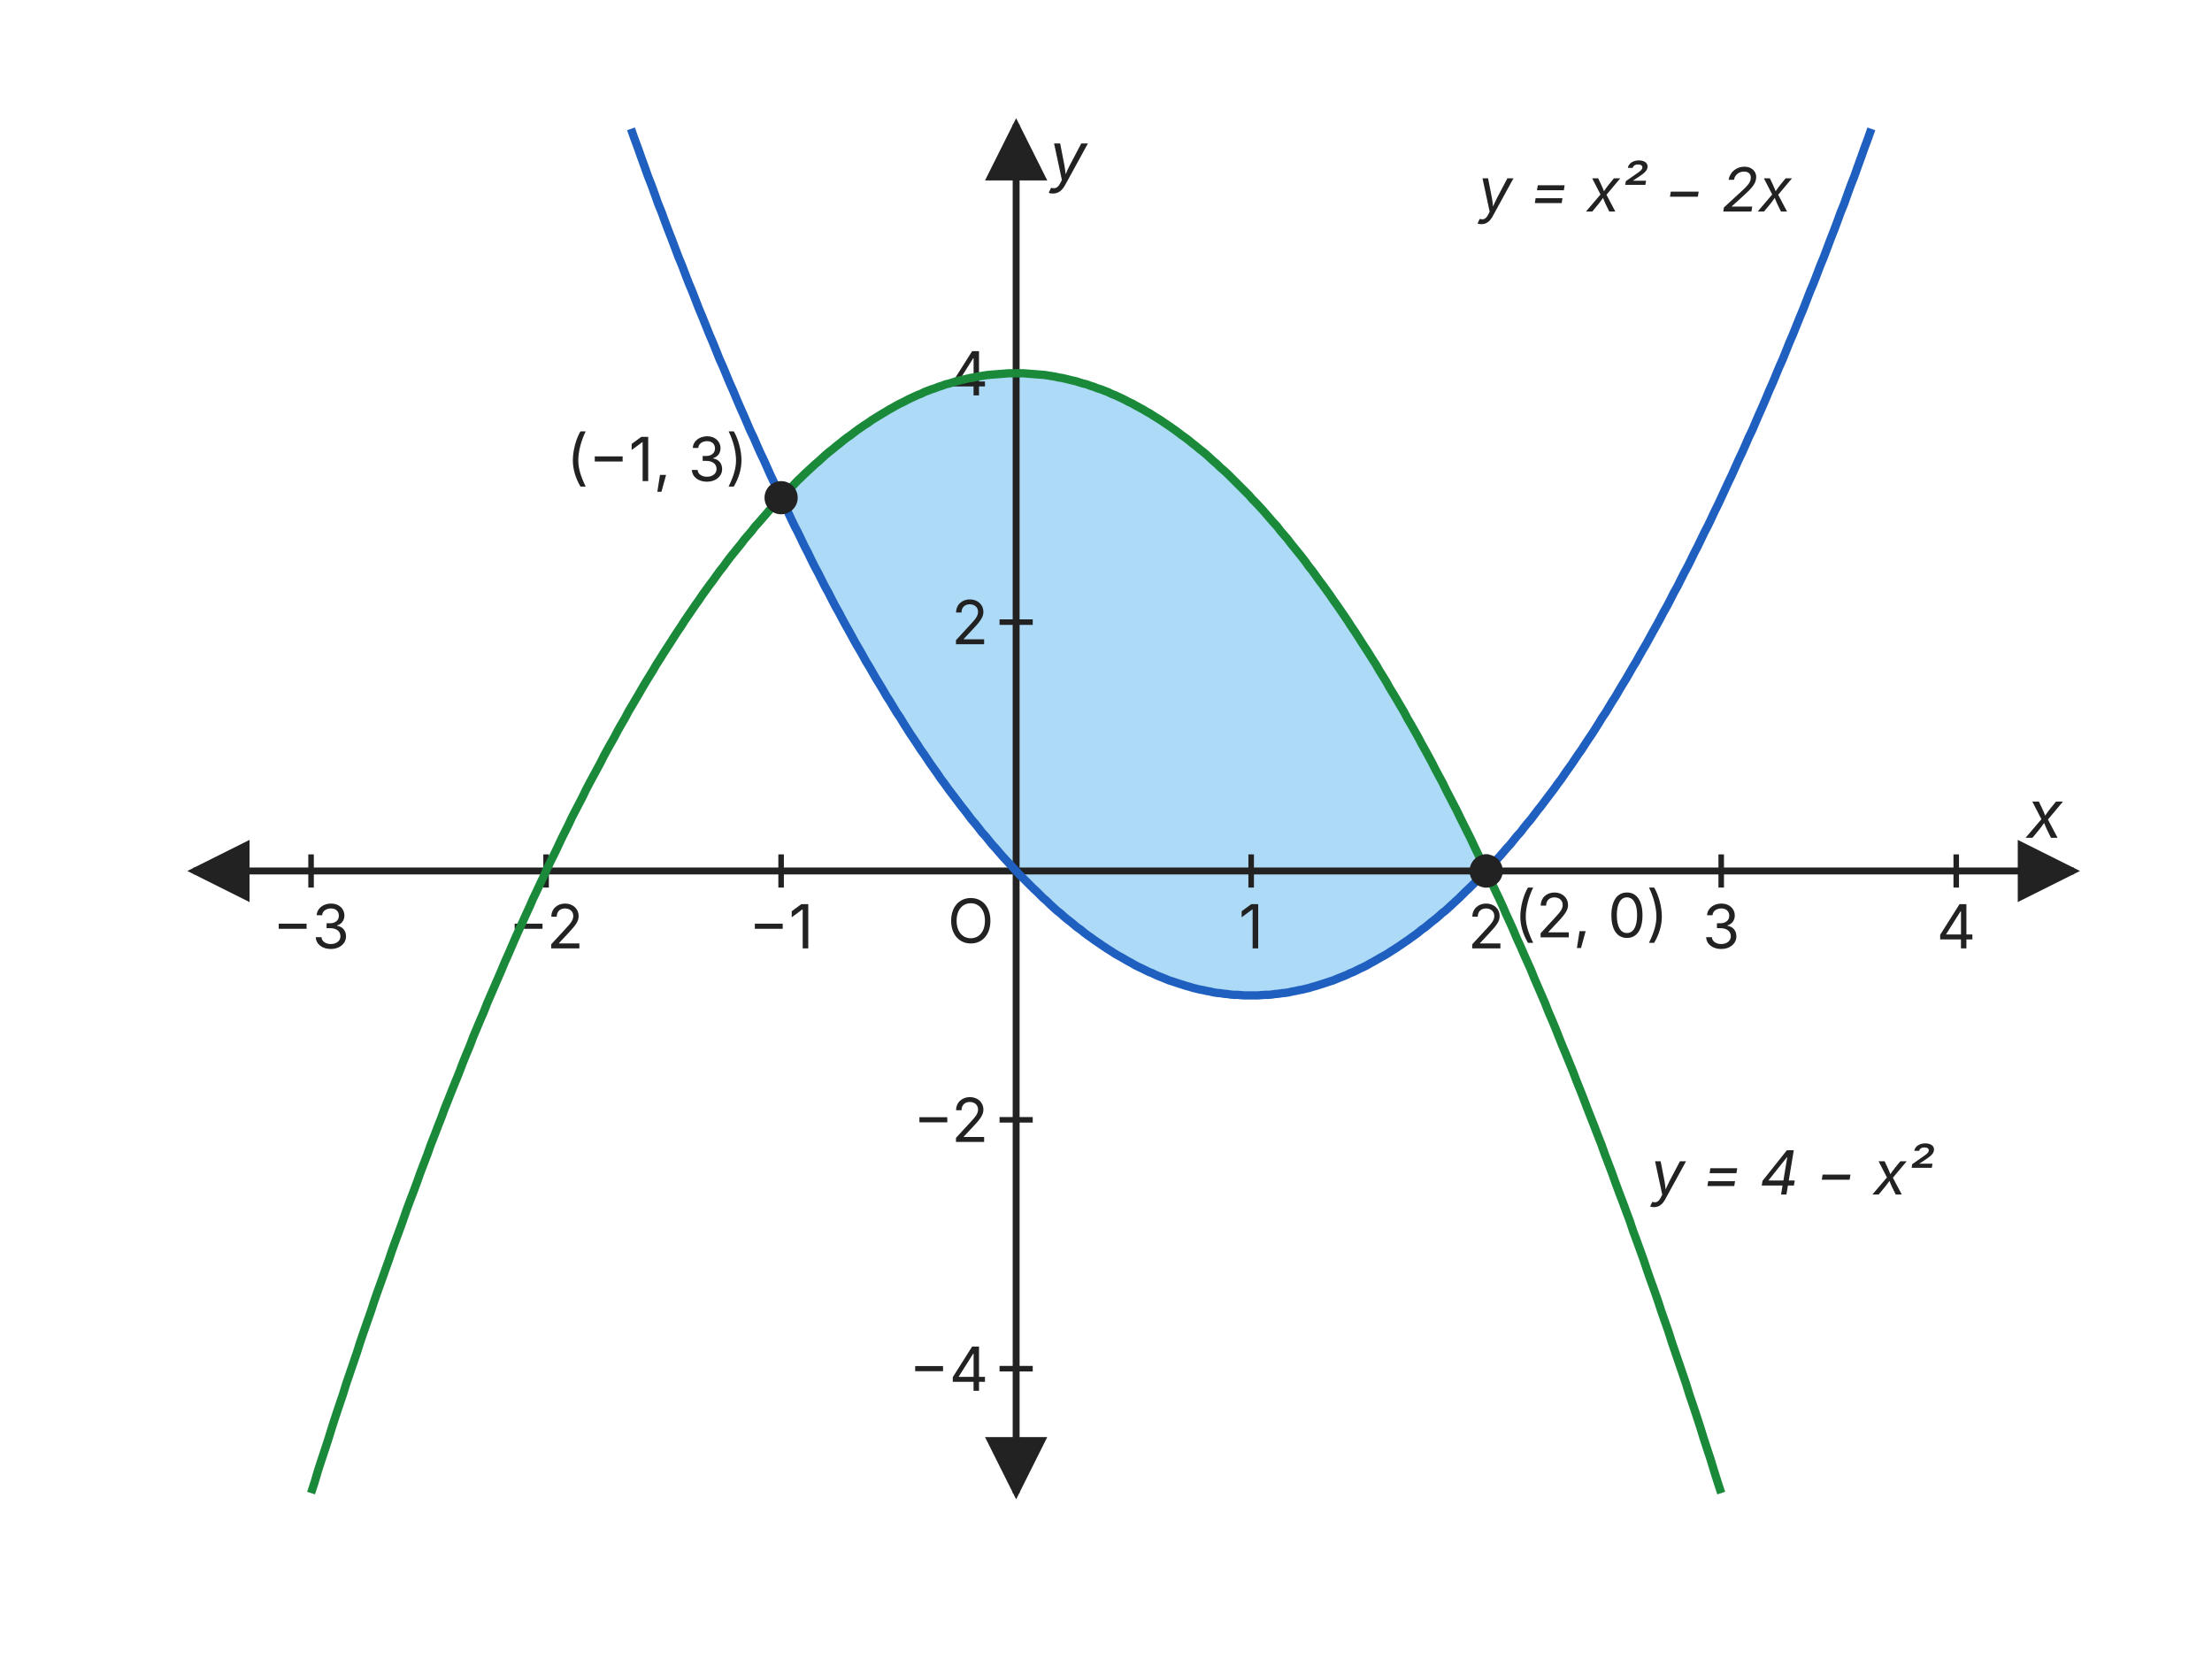
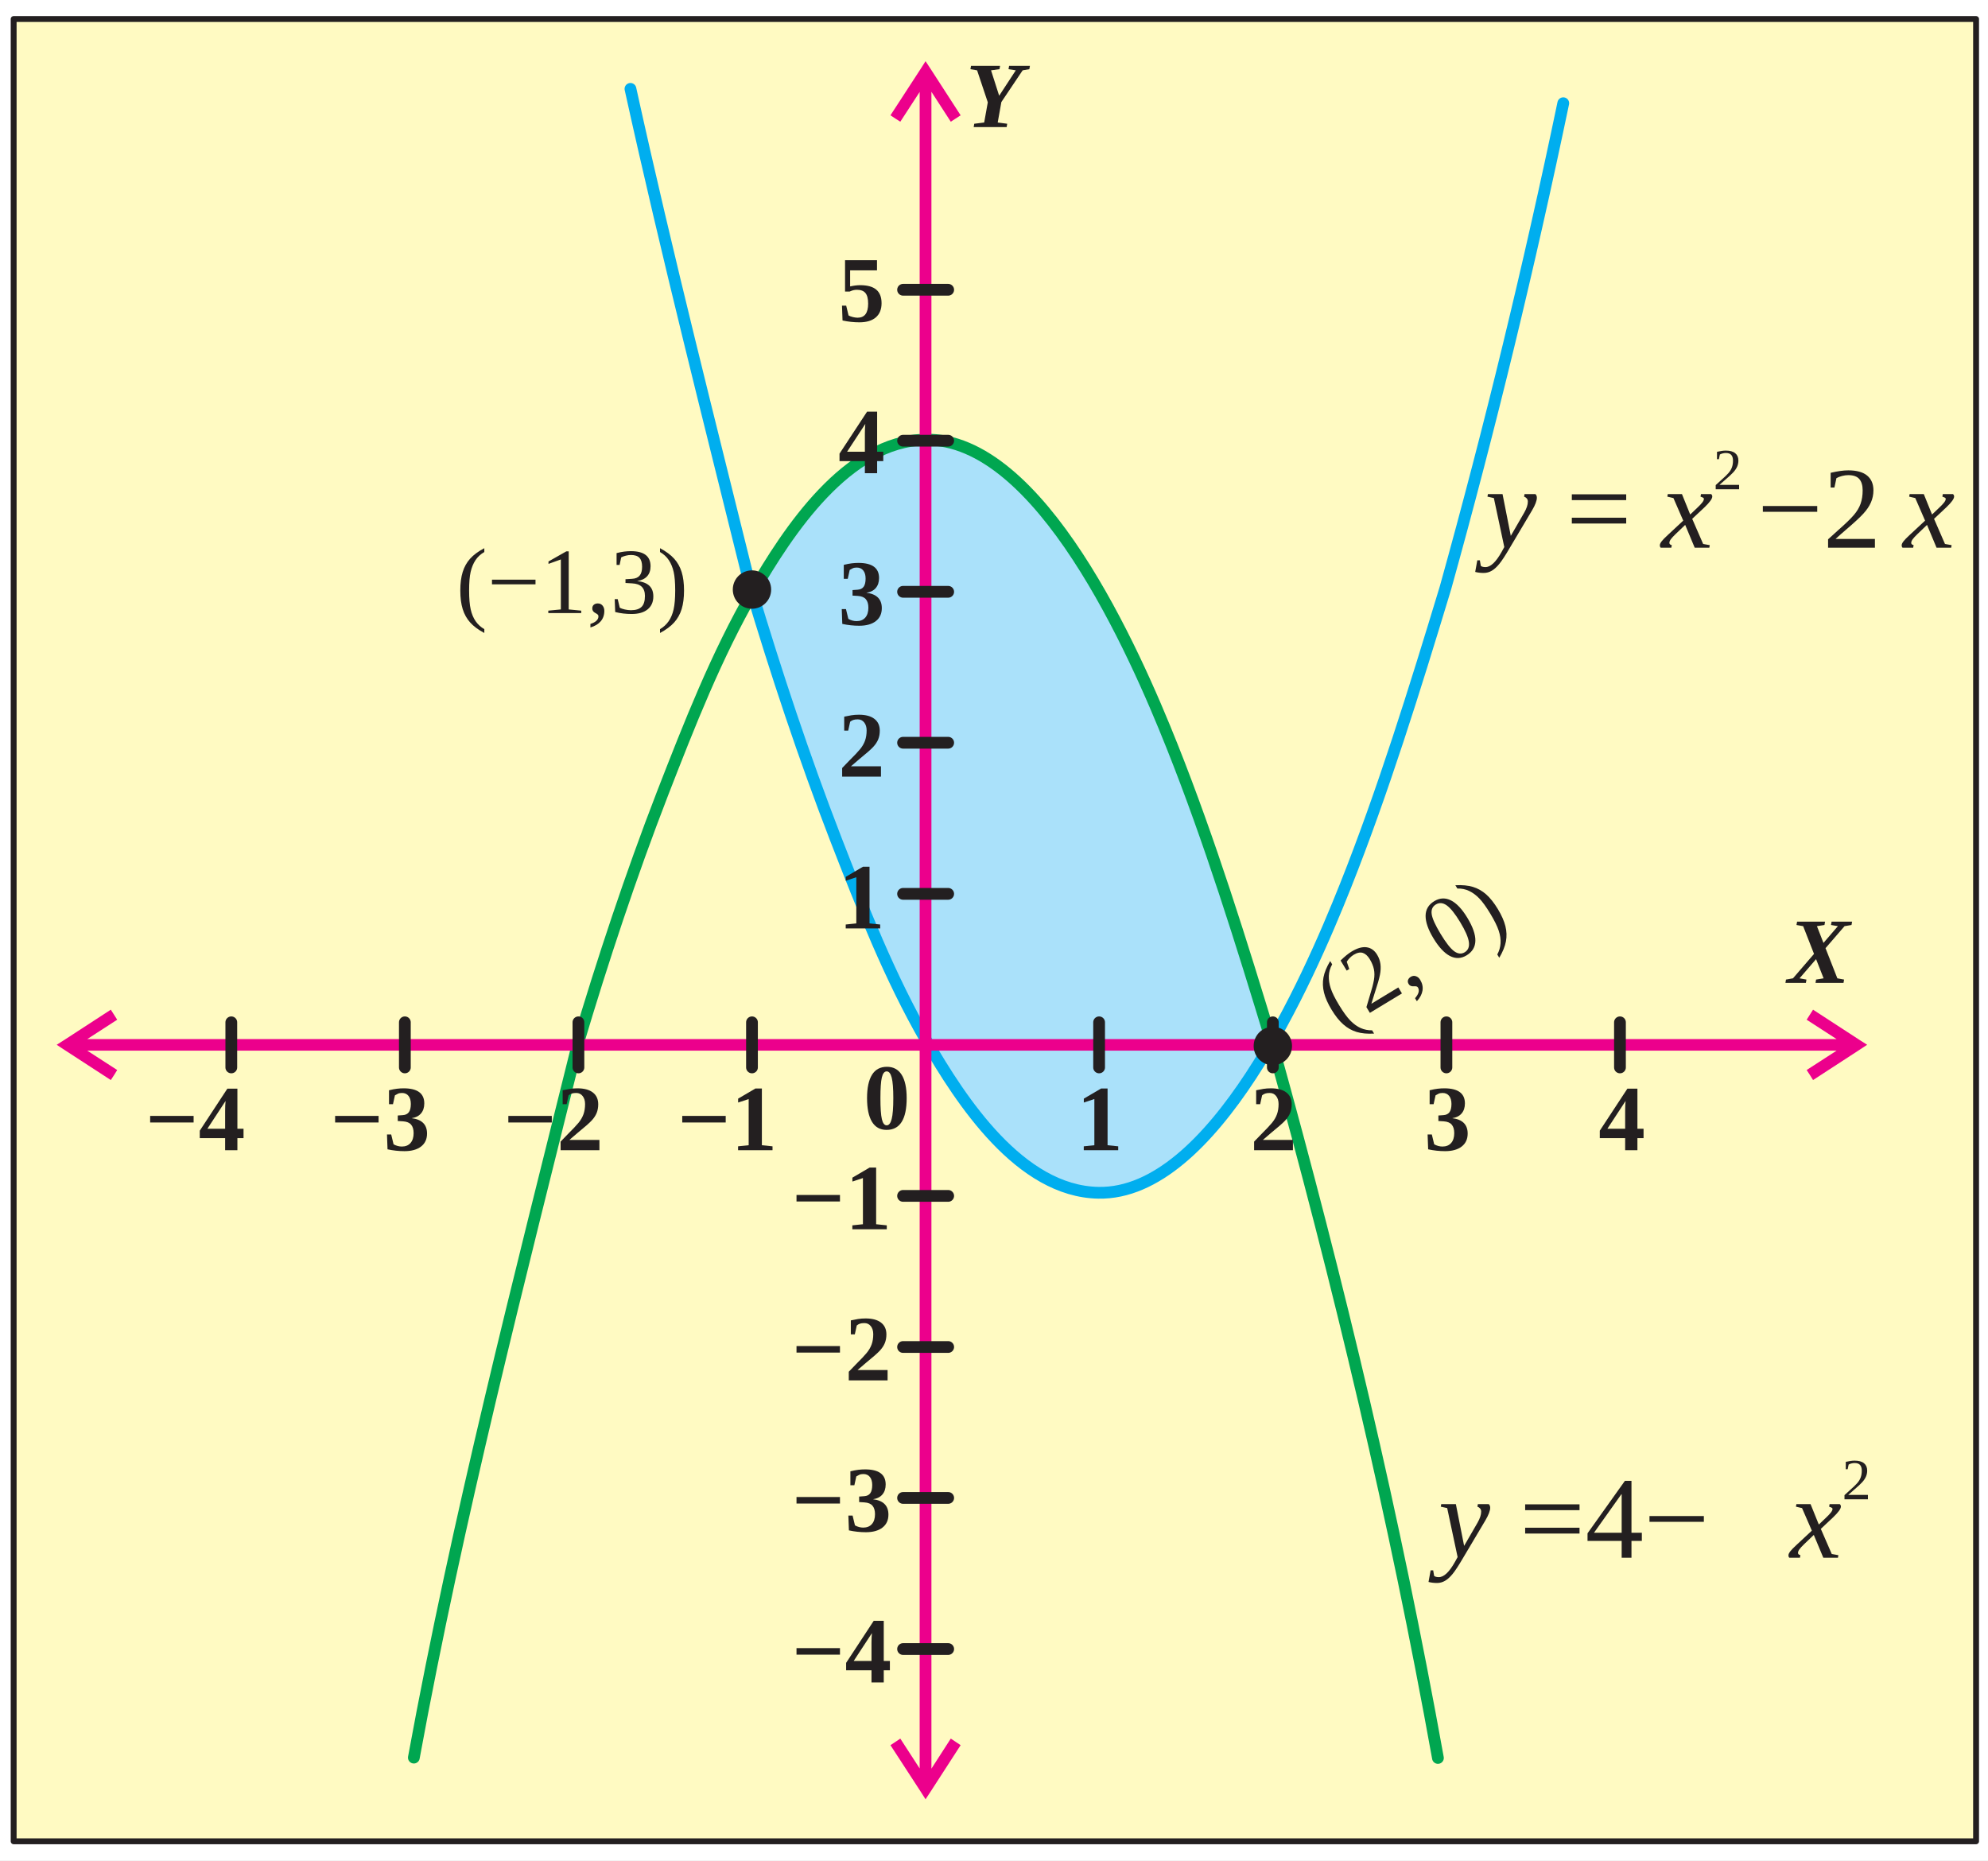
- <svg xmlns="http://www.w3.org/2000/svg" viewBox="0 0 800 600" width="800" height="600">
-   <defs>
-     <marker id="ah" viewBox="0 0 10 10" refX="9" refY="5" markerWidth="9" markerHeight="9" orient="auto-start-reverse">
-       <path d="M0,0 L10,5 L0,10 z" fill="#222222" />
-     </marker>
-   </defs>
-   <rect x="0" y="0" width="800" height="600" fill="#ffffff" />
-   <polygon points="282.5,180.0 283.4,179.1 284.2,178.2 285.1,177.3 285.9,176.5 286.8,175.6 287.6,174.8 288.5,173.9 289.3,173.1 290.1,172.3 291.0,171.5 291.9,170.6 292.7,169.8 293.5,169.1 294.4,168.3 295.2,167.5 296.1,166.8 296.9,166.0 297.8,165.3 298.6,164.5 299.5,163.8 300.4,163.1 301.2,162.4 302.1,161.7 302.9,161.0 303.8,160.3 304.6,159.6 305.4,159.0 306.3,158.3 307.1,157.7 308.0,157.1 308.9,156.4 309.7,155.8 310.6,155.2 311.4,154.6 312.2,154.0 313.1,153.4 314.0,152.9 314.8,152.3 315.6,151.7 316.5,151.2 317.4,150.7 318.2,150.1 319.0,149.6 319.9,149.1 320.8,148.6 321.6,148.1 322.4,147.6 323.3,147.2 324.1,146.7 325.0,146.2 325.9,145.8 326.7,145.4 327.6,144.9 328.4,144.5 329.2,144.1 330.1,143.7 330.9,143.3 331.8,142.9 332.6,142.6 333.5,142.2 334.3,141.8 335.2,141.5 336.1,141.2 336.9,140.8 337.8,140.5 338.6,140.2 339.4,139.9 340.3,139.6 341.1,139.3 342.0,139.0 342.9,138.8 343.7,138.5 344.6,138.3 345.4,138.0 346.2,137.8 347.1,137.6 347.9,137.4 348.8,137.2 349.6,137.0 350.5,136.8 351.4,136.6 352.2,136.5 353.1,136.3 353.9,136.2 354.8,136.0 355.6,135.9 356.4,135.8 357.3,135.6 358.2,135.5 359.0,135.4 359.9,135.4 360.7,135.3 361.6,135.2 362.4,135.2 363.2,135.1 364.1,135.1 364.9,135.0 365.8,135.0 366.7,135.0 367.5,135.0 368.3,135.0 369.2,135.0 370.1,135.0 370.9,135.1 371.8,135.1 372.6,135.2 373.5,135.2 374.3,135.3 375.1,135.4 376.0,135.4 376.9,135.5 377.7,135.6 378.6,135.8 379.4,135.9 380.2,136.0 381.1,136.2 381.9,136.3 382.8,136.5 383.6,136.6 384.5,136.8 385.4,137.0 386.2,137.2 387.1,137.4 387.9,137.6 388.8,137.8 389.6,138.0 390.4,138.3 391.3,138.5 392.1,138.8 393.0,139.0 393.9,139.3 394.7,139.6 395.6,139.9 396.4,140.2 397.2,140.5 398.1,140.8 398.9,141.2 399.8,141.5 400.6,141.8 401.5,142.2 402.4,142.6 403.2,142.9 404.0,143.3 404.9,143.7 405.8,144.1 406.6,144.5 407.4,144.9 408.3,145.4 409.2,145.8 410.0,146.2 410.8,146.7 411.7,147.2 412.6,147.6 413.4,148.1 414.2,148.6 415.1,149.1 416.0,149.6 416.8,150.1 417.6,150.7 418.5,151.2 419.4,151.7 420.2,152.3 421.1,152.9 421.9,153.4 422.8,154.0 423.6,154.6 424.4,155.2 425.3,155.8 426.1,156.4 427.0,157.1 427.9,157.7 428.7,158.3 429.6,159.0 430.4,159.6 431.2,160.3 432.1,161.0 432.9,161.7 433.8,162.4 434.6,163.1 435.5,163.8 436.4,164.5 437.2,165.3 438.1,166.0 438.9,166.8 439.7,167.5 440.6,168.3 441.4,169.1 442.3,169.8 443.1,170.6 444.0,171.4 444.9,172.3 445.7,173.1 446.5,173.9 447.4,174.8 448.2,175.6 449.1,176.5 449.9,177.3 450.8,178.2 451.7,179.1 452.5,180.0 453.3,180.9 454.2,181.8 455.0,182.7 455.9,183.7 456.8,184.6 457.6,185.6 458.5,186.5 459.3,187.5 460.1,188.5 461.0,189.5 461.8,190.4 462.7,191.4 463.6,192.5 464.4,193.5 465.3,194.5 466.1,195.6 466.9,196.6 467.8,197.7 468.6,198.7 469.5,199.8 470.4,200.9 471.2,202.0 472.1,203.1 472.9,204.2 473.8,205.3 474.6,206.4 475.4,207.6 476.3,208.7 477.1,209.9 478.0,211.1 478.9,212.2 479.7,213.4 480.6,214.6 481.4,215.8 482.2,217.0 483.1,218.2 483.9,219.5 484.8,220.7 485.7,221.9 486.5,223.2 487.4,224.5 488.2,225.7 489.0,227.0 489.9,228.3 490.8,229.6 491.6,230.9 492.5,232.2 493.3,233.6 494.2,234.9 495.0,236.2 495.8,237.6 496.7,239.0 497.5,240.3 498.4,241.7 499.2,243.1 500.1,244.5 501.0,245.9 501.8,247.3 502.6,248.8 503.5,250.2 504.3,251.6 505.2,253.1 506.1,254.6 506.9,256.0 507.8,257.5 508.6,259.0 509.4,260.5 510.3,262.0 511.1,263.5 512.0,265.1 512.9,266.6 513.7,268.1 514.5,269.7 515.4,271.2 516.2,272.8 517.1,274.4 518.0,276.0 518.8,277.6 519.6,279.2 520.5,280.8 521.4,282.4 522.2,284.1 523.0,285.7 523.9,287.4 524.8,289.0 525.6,290.7 526.5,292.4 527.3,294.0 528.2,295.7 529.0,297.4 529.9,299.2 530.7,300.9 531.5,302.6 532.4,304.4 533.2,306.1 534.1,307.9 535.0,309.6 535.8,311.4 536.7,313.2 537.5,315.0 537.5,315.0 536.7,315.9 535.8,316.8 535.0,317.7 534.1,318.5 533.2,319.4 532.4,320.2 531.5,321.1 530.7,321.9 529.9,322.7 529.0,323.5 528.1,324.4 527.3,325.2 526.5,325.9 525.6,326.7 524.8,327.5 523.9,328.2 523.0,329.0 522.2,329.7 521.4,330.5 520.5,331.2 519.6,331.9 518.8,332.6 518.0,333.3 517.1,334.0 516.2,334.7 515.4,335.4 514.5,336.0 513.7,336.7 512.9,337.3 512.0,337.9 511.1,338.6 510.3,339.2 509.4,339.8 508.6,340.4 507.8,341.0 506.9,341.6 506.1,342.1 505.2,342.7 504.3,343.3 503.5,343.8 502.6,344.3 501.8,344.9 501.0,345.4 500.1,345.9 499.2,346.4 498.4,346.9 497.6,347.4 496.7,347.8 495.8,348.3 495.0,348.8 494.2,349.2 493.3,349.6 492.4,350.1 491.6,350.5 490.8,350.9 489.9,351.3 489.0,351.7 488.2,352.1 487.4,352.4 486.5,352.8 485.7,353.2 484.8,353.5 483.9,353.8 483.1,354.2 482.2,354.5 481.4,354.8 480.6,355.1 479.7,355.4 478.9,355.7 478.0,355.9 477.1,356.2 476.3,356.5 475.4,356.7 474.6,357.0 473.8,357.2 472.9,357.4 472.1,357.6 471.2,357.8 470.4,358.0 469.5,358.2 468.6,358.4 467.8,358.5 466.9,358.7 466.1,358.8 465.3,359.0 464.4,359.1 463.6,359.2 462.7,359.4 461.8,359.5 461.0,359.6 460.1,359.6 459.3,359.7 458.5,359.8 457.6,359.8 456.8,359.9 455.9,359.9 455.1,360.0 454.2,360.0 453.3,360.0 452.5,360.0 451.7,360.0 450.8,360.0 449.9,360.0 449.1,359.9 448.2,359.9 447.4,359.8 446.5,359.8 445.7,359.7 444.9,359.6 444.0,359.6 443.1,359.5 442.3,359.4 441.4,359.2 440.6,359.1 439.7,359.0 438.9,358.8 438.1,358.7 437.2,358.5 436.4,358.4 435.5,358.2 434.6,358.0 433.8,357.8 432.9,357.6 432.1,357.4 431.2,357.2 430.4,357.0 429.6,356.7 428.7,356.5 427.9,356.2 427.0,355.9 426.1,355.7 425.3,355.4 424.4,355.1 423.6,354.8 422.8,354.5 421.9,354.2 421.1,353.8 420.2,353.5 419.4,353.2 418.5,352.8 417.6,352.4 416.8,352.1 416.0,351.7 415.1,351.3 414.2,350.9 413.4,350.5 412.6,350.1 411.7,349.6 410.8,349.2 410.0,348.8 409.2,348.3 408.3,347.8 407.4,347.4 406.6,346.9 405.8,346.4 404.9,345.9 404.0,345.4 403.2,344.9 402.4,344.3 401.5,343.8 400.6,343.3 399.8,342.7 398.9,342.1 398.1,341.6 397.2,341.0 396.4,340.4 395.6,339.8 394.7,339.2 393.9,338.6 393.0,337.9 392.1,337.3 391.3,336.7 390.4,336.0 389.6,335.4 388.8,334.7 387.9,334.0 387.1,333.3 386.2,332.6 385.4,331.9 384.5,331.2 383.6,330.5 382.8,329.7 381.9,329.0 381.1,328.2 380.2,327.5 379.4,326.7 378.6,325.9 377.7,325.2 376.9,324.4 376.0,323.6 375.1,322.7 374.3,321.9 373.5,321.1 372.6,320.2 371.8,319.4 370.9,318.5 370.1,317.7 369.2,316.8 368.3,315.9 367.5,315.0 366.7,314.1 365.8,313.2 364.9,312.3 364.1,311.3 363.2,310.4 362.4,309.4 361.6,308.5 360.7,307.5 359.9,306.5 359.0,305.6 358.2,304.6 357.3,303.6 356.4,302.5 355.6,301.5 354.8,300.5 353.9,299.4 353.1,298.4 352.2,297.3 351.4,296.3 350.5,295.2 349.6,294.1 348.8,293.0 347.9,291.9 347.1,290.8 346.2,289.7 345.4,288.6 344.6,287.4 343.7,286.3 342.9,285.1 342.0,284.0 341.1,282.8 340.3,281.6 339.4,280.4 338.6,279.2 337.8,278.0 336.9,276.8 336.1,275.5 335.2,274.3 334.3,273.1 333.5,271.8 332.6,270.5 331.8,269.3 330.9,268.0 330.1,266.7 329.2,265.4 328.4,264.1 327.6,262.8 326.7,261.4 325.9,260.1 325.0,258.8 324.1,257.4 323.3,256.0 322.5,254.7 321.6,253.3 320.8,251.9 319.9,250.5 319.1,249.1 318.2,247.7 317.4,246.2 316.5,244.8 315.6,243.4 314.8,241.9 314.0,240.4 313.1,239.0 312.2,237.5 311.4,236.0 310.6,234.5 309.7,233.0 308.9,231.5 308.0,229.9 307.1,228.4 306.3,226.9 305.4,225.3 304.6,223.8 303.8,222.2 302.9,220.6 302.1,219.0 301.2,217.4 300.4,215.8 299.5,214.2 298.6,212.6 297.8,210.9 296.9,209.3 296.1,207.6 295.2,206.0 294.4,204.3 293.5,202.6 292.7,201.0 291.9,199.3 291.0,197.6 290.1,195.8 289.3,194.1 288.4,192.4 287.6,190.6 286.8,188.9 285.9,187.1 285.0,185.4 284.2,183.6 283.4,181.8 282.5,180.0" fill="#9fd3f5" fill-opacity="0.85" stroke="none" />
-   <line x1="70.0" y1="315.0" x2="750.0" y2="315.0" stroke="#222222" stroke-width="2.5" marker-start="url(#ah)" marker-end="url(#ah)" />
-   <line x1="367.5" y1="540.0" x2="367.5" y2="45.0" stroke="#222222" stroke-width="2.5" marker-start="url(#ah)" marker-end="url(#ah)" />
-   <text x="746.0" y="303.0" font-family="Inter, Arial, sans-serif" font-size="24" fill="#222222" text-anchor="end" font-style="italic">x</text>
-   <text x="379.5" y="65.0" font-family="Inter, Arial, sans-serif" font-size="24" fill="#222222" text-anchor="start" font-style="italic">y</text>
-   <line x1="112.5" y1="309.0" x2="112.5" y2="321.0" stroke="#222222" stroke-width="2" />
-   <text x="112.5" y="343.0" font-family="Inter, Arial, sans-serif" font-size="22" fill="#222222" text-anchor="middle">−3</text>
-   <line x1="197.5" y1="309.0" x2="197.5" y2="321.0" stroke="#222222" stroke-width="2" />
-   <text x="197.5" y="343.0" font-family="Inter, Arial, sans-serif" font-size="22" fill="#222222" text-anchor="middle">−2</text>
-   <line x1="282.5" y1="309.0" x2="282.5" y2="321.0" stroke="#222222" stroke-width="2" />
-   <text x="282.5" y="343.0" font-family="Inter, Arial, sans-serif" font-size="22" fill="#222222" text-anchor="middle">−1</text>
-   <line x1="452.5" y1="309.0" x2="452.5" y2="321.0" stroke="#222222" stroke-width="2" />
-   <text x="452.5" y="343.0" font-family="Inter, Arial, sans-serif" font-size="22" fill="#222222" text-anchor="middle">1</text>
-   <line x1="537.5" y1="309.0" x2="537.5" y2="321.0" stroke="#222222" stroke-width="2" />
-   <text x="537.5" y="343.0" font-family="Inter, Arial, sans-serif" font-size="22" fill="#222222" text-anchor="middle">2</text>
-   <line x1="622.5" y1="309.0" x2="622.5" y2="321.0" stroke="#222222" stroke-width="2" />
-   <text x="622.5" y="343.0" font-family="Inter, Arial, sans-serif" font-size="22" fill="#222222" text-anchor="middle">3</text>
-   <line x1="707.5" y1="309.0" x2="707.5" y2="321.0" stroke="#222222" stroke-width="2" />
-   <text x="707.5" y="343.0" font-family="Inter, Arial, sans-serif" font-size="22" fill="#222222" text-anchor="middle">4</text>
-   <line x1="361.5" y1="495.0" x2="373.5" y2="495.0" stroke="#222222" stroke-width="2" />
-   <text x="357.5" y="503.0" font-family="Inter, Arial, sans-serif" font-size="22" fill="#222222" text-anchor="end">−4</text>
-   <line x1="361.5" y1="405.0" x2="373.5" y2="405.0" stroke="#222222" stroke-width="2" />
-   <text x="357.5" y="413.0" font-family="Inter, Arial, sans-serif" font-size="22" fill="#222222" text-anchor="end">−2</text>
-   <line x1="361.5" y1="225.0" x2="373.5" y2="225.0" stroke="#222222" stroke-width="2" />
-   <text x="357.5" y="233.0" font-family="Inter, Arial, sans-serif" font-size="22" fill="#222222" text-anchor="end">2</text>
-   <line x1="361.5" y1="135.0" x2="373.5" y2="135.0" stroke="#222222" stroke-width="2" />
-   <text x="357.5" y="143.0" font-family="Inter, Arial, sans-serif" font-size="22" fill="#222222" text-anchor="end">4</text>
-   <text x="359.5" y="341.0" font-family="Inter, Arial, sans-serif" font-size="22" fill="#222222" text-anchor="end">O</text>
-   <polyline points="112.5,540.0 113.8,536.0 115.0,531.9 116.3,527.9 117.6,524.0 118.9,520.0 120.1,516.1 121.4,512.1 122.7,508.2 124.0,504.4 125.2,500.5 126.5,496.7 127.8,492.9 129.1,489.1 130.3,485.3 131.6,481.5 132.9,477.8 134.2,474.1 135.4,470.4 136.7,466.7 138.0,463.1 139.3,459.4 140.6,455.8 141.8,452.2 143.1,448.6 144.4,445.1 145.7,441.5 146.9,438.0 148.2,434.5 149.5,431.1 150.8,427.6 152.0,424.2 153.3,420.8 154.6,417.4 155.8,414.0 157.1,410.7 158.4,407.3 159.7,404.0 160.9,400.7 162.2,397.5 163.5,394.2 164.8,391.0 166.1,387.8 167.3,384.6 168.6,381.4 169.9,378.3 171.1,375.1 172.4,372.0 173.7,368.9 175.0,365.9 176.2,362.8 177.5,359.8 178.8,356.8 180.1,353.8 181.4,350.8 182.6,347.9 183.9,345.0 185.2,342.0 186.4,339.2 187.7,336.3 189.0,333.5 190.3,330.6 191.6,327.8 192.8,325.0 194.1,322.3 195.4,319.5 196.7,316.8 197.9,314.1 199.2,311.4 200.5,308.8 201.8,306.1 203.0,303.5 204.3,300.9 205.6,298.3 206.8,295.7 208.1,293.2 209.4,290.7 210.7,288.2 211.9,285.7 213.2,283.2 214.5,280.8 215.8,278.4 217.1,276.0 218.3,273.6 219.6,271.2 220.9,268.9 222.2,266.6 223.4,264.3 224.7,262.0 226.0,259.8 227.2,257.5 228.5,255.3 229.8,253.1 231.1,250.9 232.3,248.8 233.6,246.6 234.9,244.5 236.2,242.4 237.4,240.3 238.7,238.3 240.0,236.2 241.3,234.2 242.6,232.2 243.8,230.3 245.1,228.3 246.4,226.4 247.6,224.5 248.9,222.6 250.2,220.7 251.5,218.8 252.8,217.0 254.0,215.2 255.3,213.4 256.6,211.6 257.9,209.9 259.1,208.2 260.4,206.4 261.7,204.8 262.9,203.1 264.2,201.4 265.5,199.8 266.8,198.2 268.1,196.6 269.3,195.0 270.6,193.5 271.9,192.0 273.1,190.4 274.4,189.0 275.7,187.5 277.0,186.0 278.2,184.6 279.5,183.2 280.8,181.8 282.1,180.5 283.4,179.1 284.6,177.8 285.9,176.5 287.2,175.2 288.4,173.9 289.7,172.7 291.0,171.4 292.3,170.2 293.5,169.1 294.8,167.9 296.1,166.8 297.4,165.6 298.6,164.5 299.9,163.4 301.2,162.4 302.5,161.3 303.8,160.3 305.0,159.3 306.3,158.3 307.6,157.4 308.9,156.4 310.1,155.5 311.4,154.6 312.7,153.7 314.0,152.9 315.2,152.0 316.5,151.2 317.8,150.4 319.1,149.6 320.3,148.9 321.6,148.1 322.9,147.4 324.1,146.7 325.4,146.0 326.7,145.4 328.0,144.7 329.2,144.1 330.5,143.5 331.8,142.9 333.1,142.4 334.3,141.8 335.6,141.3 336.9,140.8 338.2,140.4 339.4,139.9 340.7,139.5 342.0,139.0 343.3,138.7 344.6,138.3 345.8,137.9 347.1,137.6 348.4,137.3 349.6,137.0 350.9,136.7 352.2,136.5 353.5,136.2 354.8,136.0 356.0,135.8 357.3,135.6 358.6,135.5 359.9,135.4 361.1,135.3 362.4,135.2 363.7,135.1 364.9,135.0 366.2,135.0 367.5,135.0 368.8,135.0 370.1,135.0 371.3,135.1 372.6,135.2 373.9,135.3 375.1,135.4 376.4,135.5 377.7,135.6 379.0,135.8 380.2,136.0 381.5,136.2 382.8,136.5 384.1,136.7 385.4,137.0 386.6,137.3 387.9,137.6 389.2,137.9 390.4,138.3 391.7,138.7 393.0,139.0 394.3,139.5 395.6,139.9 396.8,140.4 398.1,140.8 399.4,141.3 400.7,141.8 401.9,142.4 403.2,142.9 404.5,143.5 405.8,144.1 407.0,144.7 408.3,145.4 409.6,146.0 410.8,146.7 412.1,147.4 413.4,148.1 414.7,148.9 416.0,149.6 417.2,150.4 418.5,151.2 419.8,152.0 421.1,152.9 422.3,153.7 423.6,154.6 424.9,155.5 426.1,156.4 427.4,157.4 428.7,158.3 430.0,159.3 431.2,160.3 432.5,161.3 433.8,162.4 435.1,163.4 436.4,164.5 437.6,165.6 438.9,166.8 440.2,167.9 441.4,169.1 442.7,170.2 444.0,171.4 445.3,172.7 446.5,173.9 447.8,175.2 449.1,176.5 450.4,177.8 451.7,179.1 452.9,180.5 454.2,181.8 455.5,183.2 456.8,184.6 458.0,186.0 459.3,187.5 460.6,189.0 461.9,190.4 463.1,192.0 464.4,193.5 465.7,195.0 466.9,196.6 468.2,198.2 469.5,199.8 470.8,201.4 472.1,203.1 473.3,204.8 474.6,206.4 475.9,208.2 477.1,209.9 478.4,211.6 479.7,213.4 481.0,215.2 482.2,217.0 483.5,218.8 484.8,220.7 486.1,222.6 487.4,224.5 488.6,226.4 489.9,228.3 491.2,230.3 492.4,232.2 493.7,234.2 495.0,236.2 496.3,238.3 497.6,240.3 498.8,242.4 500.1,244.5 501.4,246.6 502.6,248.8 503.9,250.9 505.2,253.1 506.5,255.3 507.8,257.5 509.0,259.8 510.3,262.0 511.6,264.3 512.9,266.6 514.1,268.9 515.4,271.2 516.7,273.6 518.0,276.0 519.2,278.4 520.5,280.8 521.8,283.2 523.0,285.7 524.3,288.2 525.6,290.7 526.9,293.2 528.1,295.7 529.4,298.3 530.7,300.9 532.0,303.5 533.2,306.1 534.5,308.8 535.8,311.4 537.1,314.1 538.3,316.8 539.6,319.5 540.9,322.3 542.2,325.0 543.5,327.8 544.7,330.6 546.0,333.4 547.3,336.3 548.5,339.2 549.8,342.0 551.1,345.0 552.4,347.9 553.7,350.8 554.9,353.8 556.2,356.8 557.5,359.8 558.8,362.8 560.0,365.9 561.3,368.9 562.6,372.0 563.8,375.1 565.1,378.3 566.4,381.4 567.7,384.6 569.0,387.8 570.2,391.0 571.5,394.2 572.8,397.5 574.0,400.7 575.3,404.0 576.6,407.3 577.9,410.7 579.2,414.0 580.4,417.4 581.7,420.8 583.0,424.2 584.2,427.6 585.5,431.1 586.8,434.5 588.1,438.0 589.4,441.5 590.6,445.1 591.9,448.6 593.2,452.2 594.5,455.8 595.7,459.4 597.0,463.1 598.3,466.7 599.6,470.4 600.8,474.1 602.1,477.8 603.4,481.5 604.6,485.3 605.9,489.1 607.2,492.9 608.5,496.7 609.8,500.5 611.0,504.4 612.3,508.2 613.6,512.1 614.9,516.1 616.1,520.0 617.4,524.0 618.7,527.9 619.9,531.9 621.2,536.0 622.5,540.0" fill="none" stroke="#1a8a3a" stroke-width="3" stroke-linejoin="round" />
-   <polyline points="228.2,46.6 229.4,50.0 230.7,53.5 231.9,56.9 233.1,60.2 234.3,63.6 235.6,66.9 236.8,70.2 238.0,73.6 239.3,76.8 240.5,80.1 241.7,83.3 243.0,86.6 244.2,89.8 245.4,93.0 246.7,96.1 247.9,99.3 249.1,102.4 250.4,105.5 251.6,108.6 252.8,111.7 254.1,114.8 255.3,117.8 256.5,120.8 257.8,123.8 259.0,126.8 260.2,129.8 261.5,132.7 262.7,135.6 263.9,138.5 265.2,141.4 266.4,144.3 267.6,147.1 268.9,150.0 270.1,152.8 271.3,155.6 272.6,158.3 273.8,161.1 275.0,163.8 276.3,166.5 277.5,169.2 278.7,171.9 280.0,174.6 281.2,177.2 282.4,179.8 283.6,182.4 284.9,185.0 286.1,187.6 287.3,190.1 288.6,192.6 289.8,195.1 291.0,197.6 292.3,200.1 293.5,202.6 294.7,205.0 296.0,207.4 297.2,209.8 298.4,212.2 299.7,214.5 300.9,216.9 302.1,219.2 303.4,221.5 304.6,223.8 305.8,226.0 307.1,228.3 308.3,230.5 309.5,232.7 310.8,234.9 312.0,237.0 313.2,239.2 314.5,241.3 315.7,243.4 316.9,245.5 318.2,247.6 319.4,249.6 320.6,251.7 321.9,253.7 323.1,255.7 324.3,257.7 325.6,259.6 326.8,261.6 328.0,263.5 329.2,265.4 330.5,267.3 331.7,269.1 332.9,271.0 334.2,272.8 335.4,274.6 336.6,276.4 337.9,278.2 339.1,279.9 340.3,281.7 341.6,283.4 342.8,285.1 344.0,286.7 345.3,288.4 346.5,290.0 347.7,291.6 349.0,293.2 350.2,294.8 351.4,296.4 352.7,297.9 353.9,299.4 355.1,301.0 356.4,302.4 357.6,303.9 358.8,305.4 360.1,306.8 361.3,308.2 362.5,309.6 363.8,311.0 365.0,312.3 366.2,313.6 367.5,315.0 368.7,316.3 369.9,317.5 371.2,318.8 372.4,320.0 373.6,321.2 374.9,322.4 376.1,323.6 377.3,324.8 378.6,325.9 379.8,327.1 381.0,328.2 382.2,329.3 383.5,330.3 384.7,331.4 385.9,332.4 387.2,333.4 388.4,334.4 389.6,335.4 390.9,336.3 392.1,337.3 393.3,338.2 394.6,339.1 395.8,340.0 397.0,340.8 398.3,341.7 399.5,342.5 400.7,343.3 402.0,344.1 403.2,344.9 404.4,345.6 405.7,346.3 406.9,347.0 408.1,347.7 409.4,348.4 410.6,349.1 411.8,349.7 413.1,350.3 414.3,350.9 415.5,351.5 416.8,352.0 418.0,352.6 419.2,353.1 420.5,353.6 421.7,354.1 422.9,354.6 424.2,355.0 425.4,355.4 426.6,355.8 427.9,356.2 429.1,356.6 430.3,356.9 431.5,357.3 432.8,357.6 434.0,357.9 435.2,358.1 436.5,358.4 437.7,358.6 438.9,358.9 440.2,359.1 441.4,359.2 442.6,359.4 443.9,359.5 445.1,359.7 446.3,359.8 447.6,359.8 448.8,359.9 450.0,360.0 451.3,360.0 452.5,360.0 453.7,360.0 455.0,360.0 456.2,359.9 457.4,359.8 458.7,359.8 459.9,359.7 461.1,359.5 462.4,359.4 463.6,359.2 464.8,359.1 466.1,358.9 467.3,358.6 468.5,358.4 469.8,358.1 471.0,357.9 472.2,357.6 473.5,357.3 474.7,356.9 475.9,356.6 477.1,356.2 478.4,355.8 479.6,355.4 480.8,355.0 482.1,354.6 483.3,354.1 484.5,353.6 485.8,353.1 487.0,352.6 488.2,352.0 489.5,351.5 490.7,350.9 491.9,350.3 493.2,349.7 494.4,349.1 495.6,348.4 496.9,347.7 498.1,347.0 499.3,346.3 500.6,345.6 501.8,344.9 503.0,344.1 504.3,343.3 505.5,342.5 506.7,341.7 508.0,340.8 509.2,340.0 510.4,339.1 511.7,338.2 512.9,337.3 514.1,336.3 515.4,335.4 516.6,334.4 517.8,333.4 519.1,332.4 520.3,331.4 521.5,330.3 522.8,329.3 524.0,328.2 525.2,327.1 526.5,325.9 527.7,324.8 528.9,323.6 530.1,322.4 531.4,321.2 532.6,320.0 533.8,318.8 535.1,317.5 536.3,316.3 537.5,315.0 538.8,313.6 540.0,312.3 541.2,311.0 542.5,309.6 543.7,308.2 544.9,306.8 546.2,305.4 547.4,303.9 548.6,302.4 549.9,301.0 551.1,299.4 552.3,297.9 553.6,296.4 554.8,294.8 556.0,293.2 557.3,291.6 558.5,290.0 559.7,288.4 561.0,286.7 562.2,285.1 563.4,283.4 564.7,281.7 565.9,279.9 567.1,278.2 568.4,276.4 569.6,274.6 570.8,272.8 572.1,271.0 573.3,269.1 574.5,267.3 575.8,265.4 577.0,263.5 578.2,261.6 579.4,259.6 580.7,257.7 581.9,255.7 583.1,253.7 584.4,251.7 585.6,249.6 586.8,247.6 588.1,245.5 589.3,243.4 590.5,241.3 591.8,239.2 593.0,237.0 594.2,234.9 595.5,232.7 596.7,230.5 597.9,228.3 599.2,226.0 600.4,223.8 601.6,221.5 602.9,219.2 604.1,216.9 605.3,214.5 606.6,212.2 607.8,209.8 609.0,207.4 610.3,205.0 611.5,202.6 612.7,200.1 614.0,197.6 615.2,195.1 616.4,192.6 617.7,190.1 618.9,187.6 620.1,185.0 621.4,182.4 622.6,179.8 623.8,177.2 625.0,174.6 626.3,171.9 627.5,169.2 628.7,166.5 630.0,163.8 631.2,161.1 632.4,158.3 633.7,155.6 634.9,152.8 636.1,150.0 637.4,147.1 638.6,144.3 639.8,141.4 641.1,138.5 642.3,135.6 643.5,132.7 644.8,129.8 646.0,126.8 647.2,123.8 648.5,120.8 649.7,117.8 650.9,114.8 652.2,111.7 653.4,108.6 654.6,105.5 655.9,102.4 657.1,99.3 658.3,96.1 659.6,93.0 660.8,89.8 662.0,86.6 663.3,83.3 664.5,80.1 665.7,76.8 667.0,73.6 668.2,70.2 669.4,66.9 670.7,63.6 671.9,60.2 673.1,56.9 674.3,53.5 675.6,50.0 676.8,46.6" fill="none" stroke="#1f5fbf" stroke-width="3" stroke-linejoin="round" />
-   <circle cx="282.5" cy="180.0" r="6" fill="#222222" />
-   <text x="270.5" y="174.0" font-family="Inter, Arial, sans-serif" font-size="22" fill="#222222" text-anchor="end">(−1, 3)</text>
-   <circle cx="537.5" cy="315.0" r="6" fill="#222222" />
-   <text x="547.5" y="339.0" font-family="Inter, Arial, sans-serif" font-size="22" fill="#222222" text-anchor="start">(2, 0)</text>
-   <text x="648.0" y="76.5" font-family="Inter, Arial, sans-serif" font-size="22" fill="#222222" text-anchor="end" font-style="italic">y = x² − 2x</text>
-   <text x="597.0" y="432.0" font-family="Inter, Arial, sans-serif" font-size="22" fill="#222222" text-anchor="start" font-style="italic">y = 4 − x²</text>
+ <svg xmlns="http://www.w3.org/2000/svg" viewBox="0 0 1150 1076" font-family="'Times New Roman', Times, serif" style="white-space:pre">
+   <rect width="1150" height="1076" fill="#ffffff" />
+   <path d="M7.9 11 H1143.1 V1065 H7.9 Z" fill="#FFFAC2" fill-rule="evenodd" stroke="#231F20" stroke-width="3.4" stroke-linecap="round" stroke-linejoin="round" />
+   <clipPath id="pc2396663314576">
+     <rect x="7.9" y="11" width="1135.2" height="1054" />
+   </clipPath>
+   <g clip-path="url(#pc2396663314576)">
+     <path d="M735.6 603.9 C718.1 544.9 699.7 486 678.1 431.8 C656.3 377 601.8 253 535.2 254.3 C490 255.1 455.9 307.2 435 341 C449 389.3 465.1 437.8 483.4 485.1 C499 525.2 514.7 565.3 535.9 602 C556.1 637 590.1 689.1 635.4 689.9 C674.1 690.7 708.7 649.2 735.6 603.9" fill="#AAE1FA" fill-rule="evenodd" />
+     <path d="M239.4 1016.6 C264.9 877.4 300.3 740.5 334.1 604.3 C348.8 554.9 364.9 506.4 383.2 459.1 C398.8 419 414.5 378.9 435.7 342.2 C455.9 307.2 490 255.1 535.2 254.3 C601.8 253 656.3 377 678.1 431.8 C699.7 486 718.1 544.9 736.1 604.3 C774.9 743.8 806.8 877.9 831.8 1016.8" fill="none" stroke="#00A650" stroke-width="6.8" stroke-linecap="round" stroke-linejoin="round" />
+     <path d="M364.7 51.4 C386 148.2 410.5 244.2 434.2 339.9 C449 389.3 465.1 437.8 483.4 485.1 C499 525.2 514.7 565.3 535.9 602 C556.1 637 590.1 689.1 635.4 689.9 C702 691.2 756.5 567.2 778.3 512.4 C799.9 458.1 818.2 399.3 836.2 339.9 C862.2 246.5 884.8 153.1 904.3 59.7" fill="none" stroke="#00AEEF" stroke-width="6.8" stroke-linecap="round" stroke-linejoin="round" />
+     <path d="M37.2 607.2 L37.2 601.5 L64.1 584 L67.8 589.8 L40.9 607.2 L40.9 601.5 L37.2 607.2 L32.8 604.3 L37.2 601.5 L37.2 607.2 M66 621.8 L64.1 624.7 L37.2 607.2 L40.9 601.5 L67.8 618.9 L66 621.8 M44.3 607.7 C42.5 607.7 41 606.2 41 604.3 C41 602.5 42.5 601 44.3 601 L44.3 607.7 M44.3 601 H1068.6 V607.7 H44.3 Z M1075.7 607.2 L1072 601.5 L1072 607.2 L1045.1 589.8 L1048.8 584 L1075.7 601.5 L1075.7 607.2 L1075.7 601.5 L1080.1 604.3 L1075.7 607.2 M1047 621.8 L1045.1 618.9 L1072 601.5 L1075.7 607.2 L1048.8 624.7 L1047 621.8 M1068.6 601 C1070.5 601 1072 602.5 1072 604.3 C1072 606.2 1070.5 607.7 1068.6 607.7 L1068.6 601" fill="#EC008C" />
+     <path d="M532.6 39.8 L538.3 39.8 L555.7 66.7 L550 70.4 L532.6 43.5 L538.3 43.5 L532.6 39.8 L535.4 35.4 L538.3 39.8 L532.6 39.8 M518 68.6 L515.1 66.7 L532.6 39.8 L538.3 43.5 L520.8 70.4 L518 68.6 M532 47 C532 45.1 533.6 43.6 535.4 43.6 C537.3 43.6 538.8 45.1 538.8 47 L532 47 M532 1029.1 L532 47 L538.8 47 L538.8 1029.1 L532 1029.1 M532.6 1036.3 L538.3 1032.6 L532.6 1032.6 L550 1005.6 L555.7 1009.4 L538.3 1036.3 L532.6 1036.3 L538.3 1036.3 L535.4 1040.7 L532.6 1036.3 M518 1007.5 L520.8 1005.6 L538.3 1032.6 L532.6 1036.3 L515.1 1009.4 L518 1007.5 M538.8 1029.1 C538.8 1031 537.3 1032.5 535.4 1032.5 C533.6 1032.5 532 1031 532 1029.1 L538.8 1029.1" fill="#EC008C" />
+     <path d="M435 591.3 L435 617.4" fill="none" stroke="#231F20" stroke-width="6.8" stroke-linecap="round" stroke-linejoin="round" />
+     <path d="M334.6 591.3 L334.6 617.4" fill="none" stroke="#231F20" stroke-width="6.8" stroke-linecap="round" stroke-linejoin="round" />
+     <path d="M234.2 591.3 L234.2 617.4" fill="none" stroke="#231F20" stroke-width="6.8" stroke-linecap="round" stroke-linejoin="round" />
+     <path d="M133.8 591.3 L133.8 617.4" fill="none" stroke="#231F20" stroke-width="6.8" stroke-linecap="round" stroke-linejoin="round" />
+     <path d="M635.8 591.3 L635.8 617.4" fill="none" stroke="#231F20" stroke-width="6.8" stroke-linecap="round" stroke-linejoin="round" />
+     <path d="M736.3 591.3 L736.3 617.4" fill="none" stroke="#231F20" stroke-width="6.8" stroke-linecap="round" stroke-linejoin="round" />
+     <path d="M836.7 591.3 L836.7 617.4" fill="none" stroke="#231F20" stroke-width="6.8" stroke-linecap="round" stroke-linejoin="round" />
+     <path d="M937.1 591.3 L937.1 617.4" fill="none" stroke="#231F20" stroke-width="6.8" stroke-linecap="round" stroke-linejoin="round" />
+     <path d="M548.5 517 L522.4 517" fill="none" stroke="#231F20" stroke-width="6.8" stroke-linecap="round" stroke-linejoin="round" />
+     <path d="M548.5 429.6 L522.4 429.6" fill="none" stroke="#231F20" stroke-width="6.8" stroke-linecap="round" stroke-linejoin="round" />
+     <path d="M548.5 342.3 L522.4 342.3" fill="none" stroke="#231F20" stroke-width="6.8" stroke-linecap="round" stroke-linejoin="round" />
+     <path d="M548.5 254.9 L522.4 254.9" fill="none" stroke="#231F20" stroke-width="6.8" stroke-linecap="round" stroke-linejoin="round" />
+     <path d="M548.5 167.6 L522.4 167.6" fill="none" stroke="#231F20" stroke-width="6.8" stroke-linecap="round" stroke-linejoin="round" />
+     <path d="M548.5 691.7 L522.4 691.7" fill="none" stroke="#231F20" stroke-width="6.8" stroke-linecap="round" stroke-linejoin="round" />
+     <path d="M548.5 779.1 L522.4 779.1" fill="none" stroke="#231F20" stroke-width="6.8" stroke-linecap="round" stroke-linejoin="round" />
+     <path d="M548.5 866.4 L522.4 866.4" fill="none" stroke="#231F20" stroke-width="6.8" stroke-linecap="round" stroke-linejoin="round" />
+     <path d="M548.5 953.8 L522.4 953.8" fill="none" stroke="#231F20" stroke-width="6.8" stroke-linecap="round" stroke-linejoin="round" />
+     <path d="M736.3 593.9 C742.4 593.9 747.4 598.9 747.4 605 C747.4 611.1 742.4 616.1 736.3 616.1 C730.1 616.1 725.2 611.1 725.2 605 C725.2 598.9 730.1 593.9 736.3 593.9" fill="#231F20" fill-rule="evenodd" />
+     <path d="M435 329.9 C441.1 329.9 446.1 334.9 446.1 341 C446.1 347.1 441.1 352.1 435 352.1 C428.8 352.1 423.9 347.1 423.9 341 C423.9 334.9 428.8 329.9 435 329.9" fill="#231F20" fill-rule="evenodd" />
+   </g>
+   <text x="84 115.9" y="665.3" font-size="54.1" fill="#231F20" font-weight="bold">−4</text>
+   <text x="457.9 485" y="711" font-size="54.1" fill="#231F20" font-weight="bold">−1</text>
+   <text x="457.9 485" y="798.4" font-size="54.1" fill="#231F20" font-weight="bold">−2</text>
+   <text x="457.9 485" y="885.7" font-size="54.1" fill="#231F20" font-weight="bold">−3</text>
+   <text x="457.9 485" y="973.1" font-size="54.1" fill="#231F20" font-weight="bold">−4</text>
+   <text x="499.5" y="653" font-size="54.1" fill="#231F20" font-weight="bold">0</text>
+   <text x="484.9" y="185.9" font-size="54.1" fill="#231F20" font-weight="bold">5</text>
+   <text x="484.9" y="273.7" font-size="54.1" fill="#231F20" font-weight="bold">4</text>
+   <text x="484.9" y="361.4" font-size="54.1" fill="#231F20" font-weight="bold">3</text>
+   <text x="484.9" y="449.2" font-size="54.1" fill="#231F20" font-weight="bold">2</text>
+   <text x="484.9" y="537" font-size="54.1" fill="#231F20" font-weight="bold">1</text>
+   <text x="191 222.9" y="665.3" font-size="54.1" fill="#231F20" font-weight="bold">−3</text>
+   <text x="291.2 323.1" y="665.3" font-size="54.1" fill="#231F20" font-weight="bold">−2</text>
+   <text x="391.8 423.8" y="665.3" font-size="54.1" fill="#231F20" font-weight="bold">−1</text>
+   <text x="622.6" y="665.3" font-size="54.1" fill="#231F20" font-weight="bold">1</text>
+   <text x="723.2" y="665.3" font-size="54.1" fill="#231F20" font-weight="bold">2</text>
+   <text x="823.8" y="665.3" font-size="54.1" fill="#231F20" font-weight="bold">3</text>
+   <text x="924.7" y="665.3" font-size="54.1" fill="#231F20" font-weight="bold">4</text>
+   <text x="1034.2" y="568.5" font-size="54.1" fill="#231F20" font-style="italic" font-weight="bold">X</text>
+   <text x="558.6" y="73.5" font-size="54.1" fill="#231F20" font-style="italic" font-weight="bold">Y</text>
+   <text x="775" y="596.4" font-size="54.1" fill="#231F20" transform="rotate(-31.2 775 596.4)">(2, 0)</text>
+   <text x="263.9 281.9 309 336 363.1 390.1" y="354.6" font-size="54.1" fill="#231F20">(−1,3)</text>
+   <text x="1065.5" y="867.2" font-size="33.8" fill="#231F20">2</text>
+   <text x="832" y="901" font-size="67.6" fill="#231F20" font-style="italic">y</text>
+   <text x="878.9 934 984.7" y="901" font-size="67.6" fill="#231F20">=4−</text>
+   <text x="1035.4" y="901" font-size="67.6" fill="#231F20" font-style="italic">x</text>
+   <text x="991" y="283" font-size="33.8" fill="#231F20">2</text>
+   <text x="859" y="316.8" font-size="67.6" fill="#231F20" font-style="italic">y</text>
+   <text x="905.9" y="316.8" font-size="67.6" fill="#231F20">=</text>
+   <text x="961" y="316.8" font-size="67.6" fill="#231F20" font-style="italic">x</text>
+   <text x="1016.4 1067.1" y="316.8" font-size="67.6" fill="#231F20">−2</text>
+   <text x="1100.9" y="316.8" font-size="67.6" fill="#231F20" font-style="italic">x</text>
</svg>
